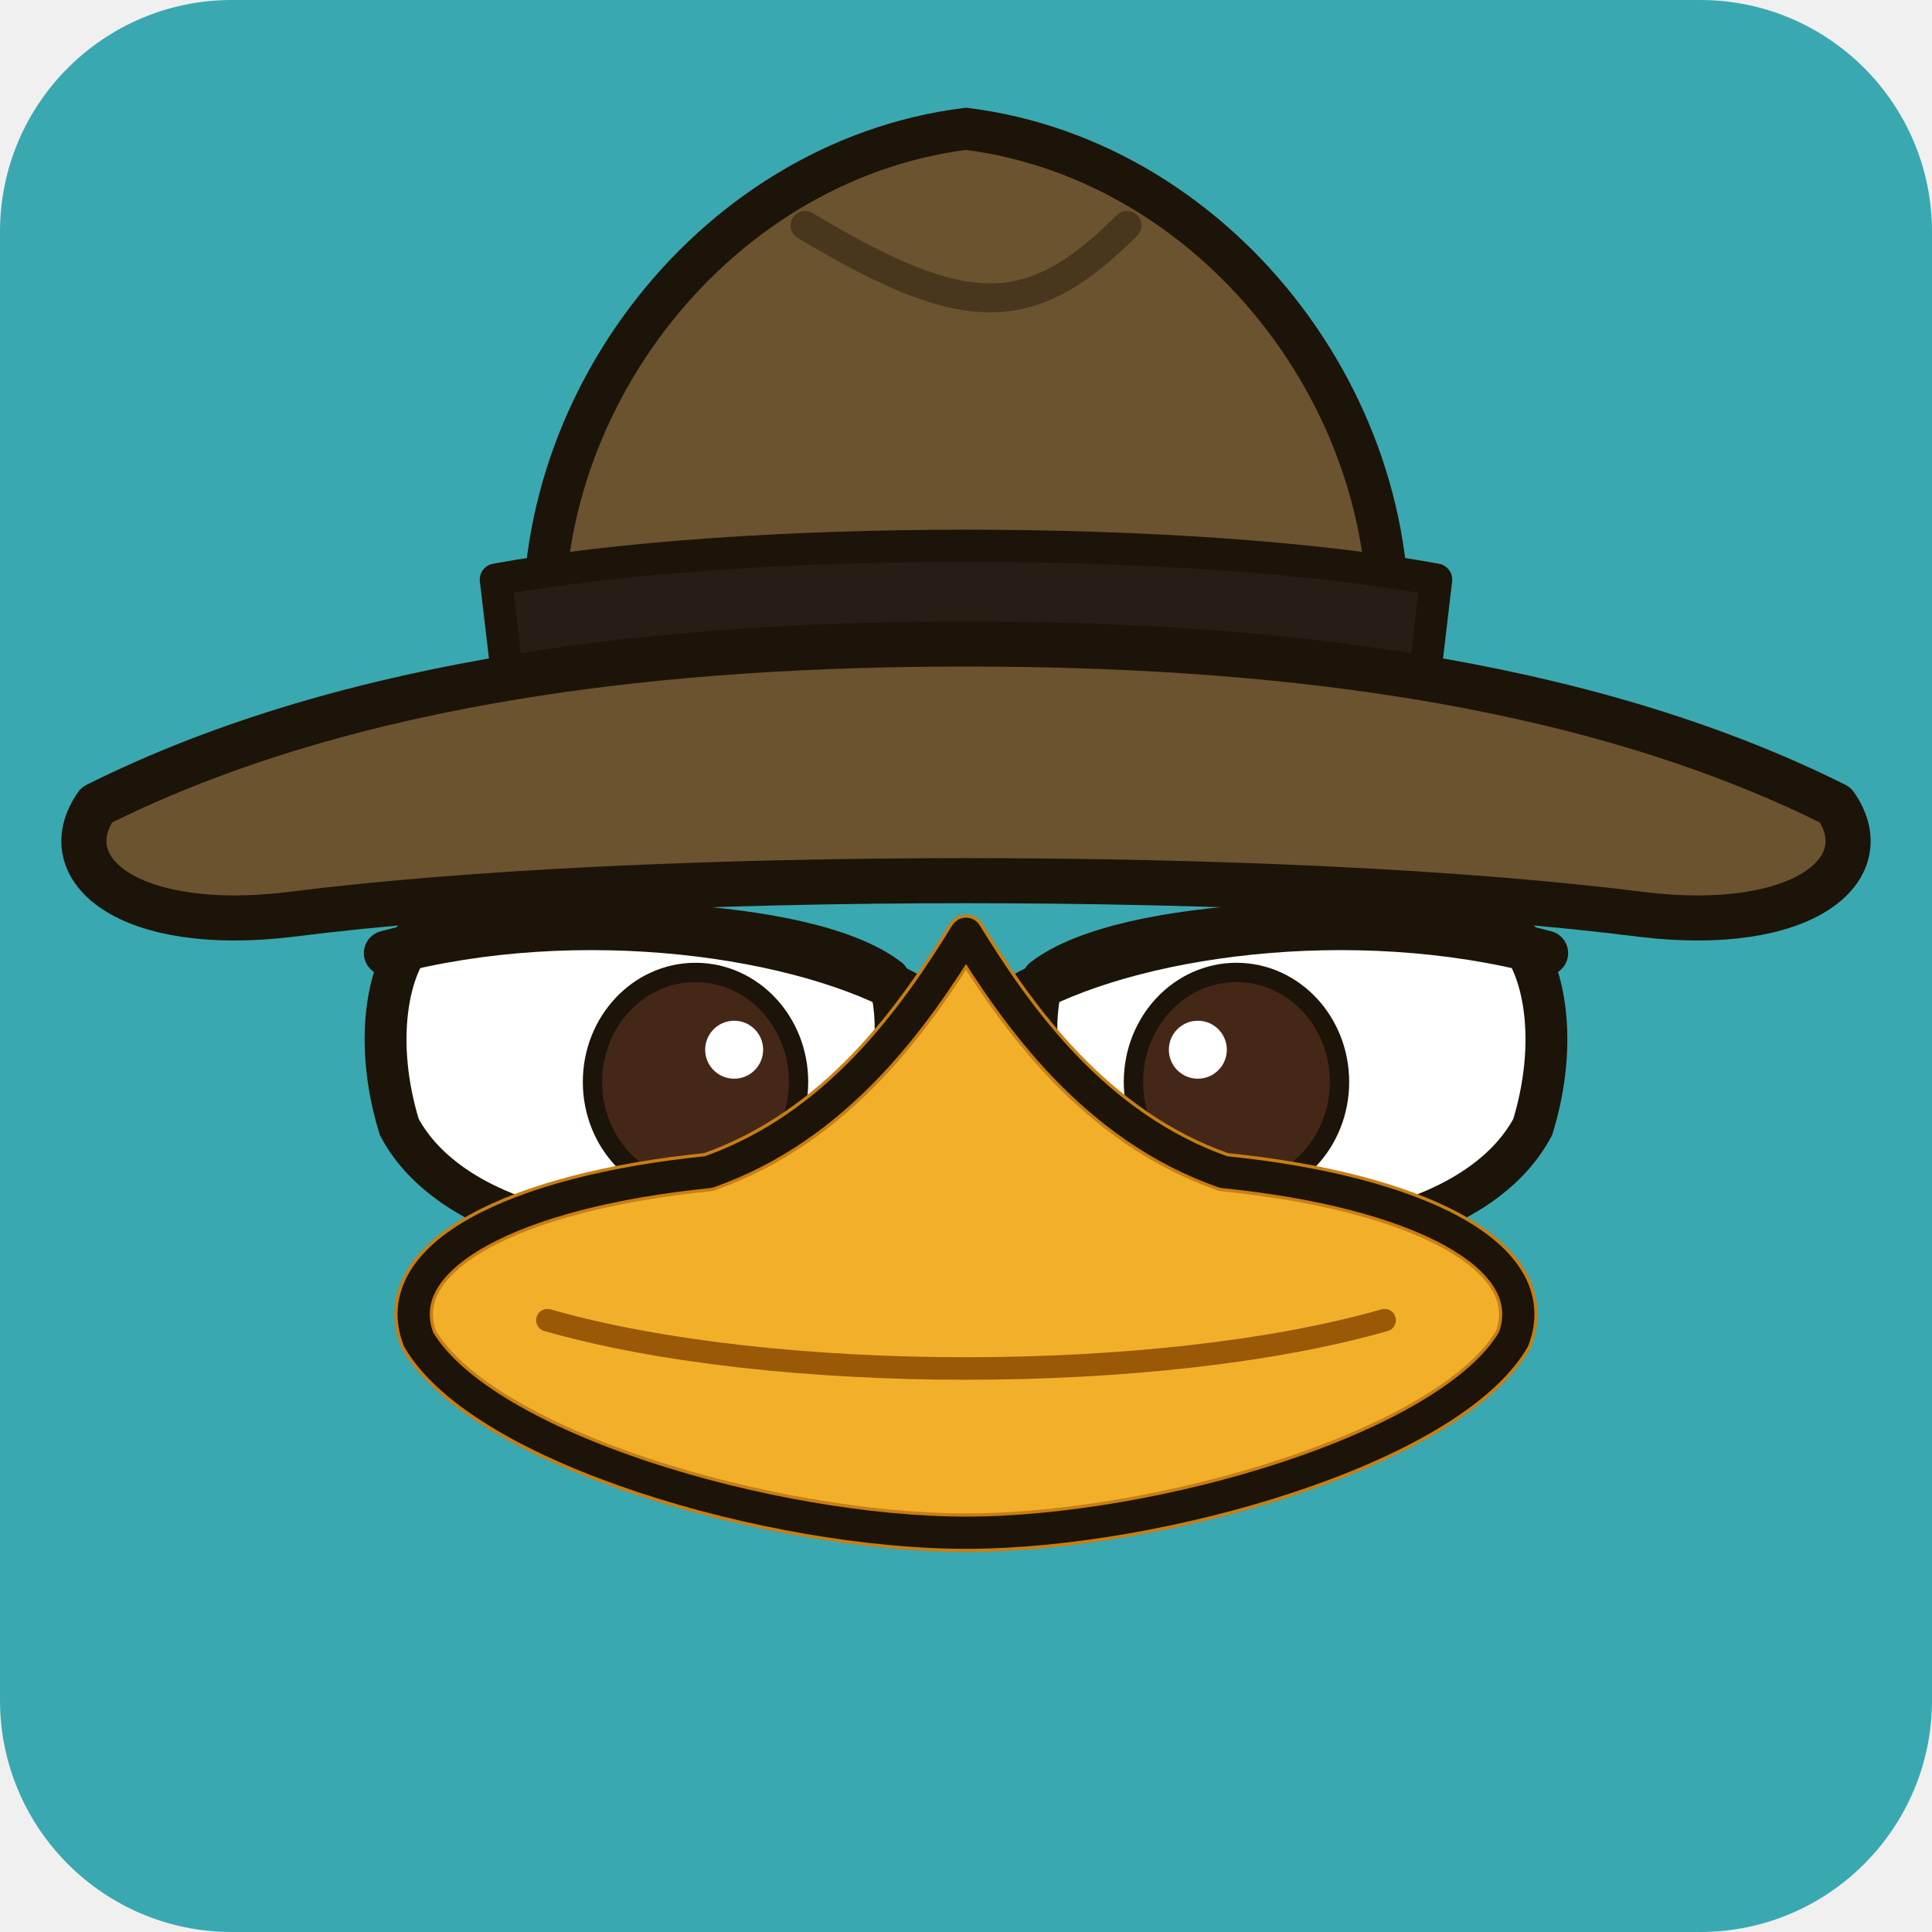
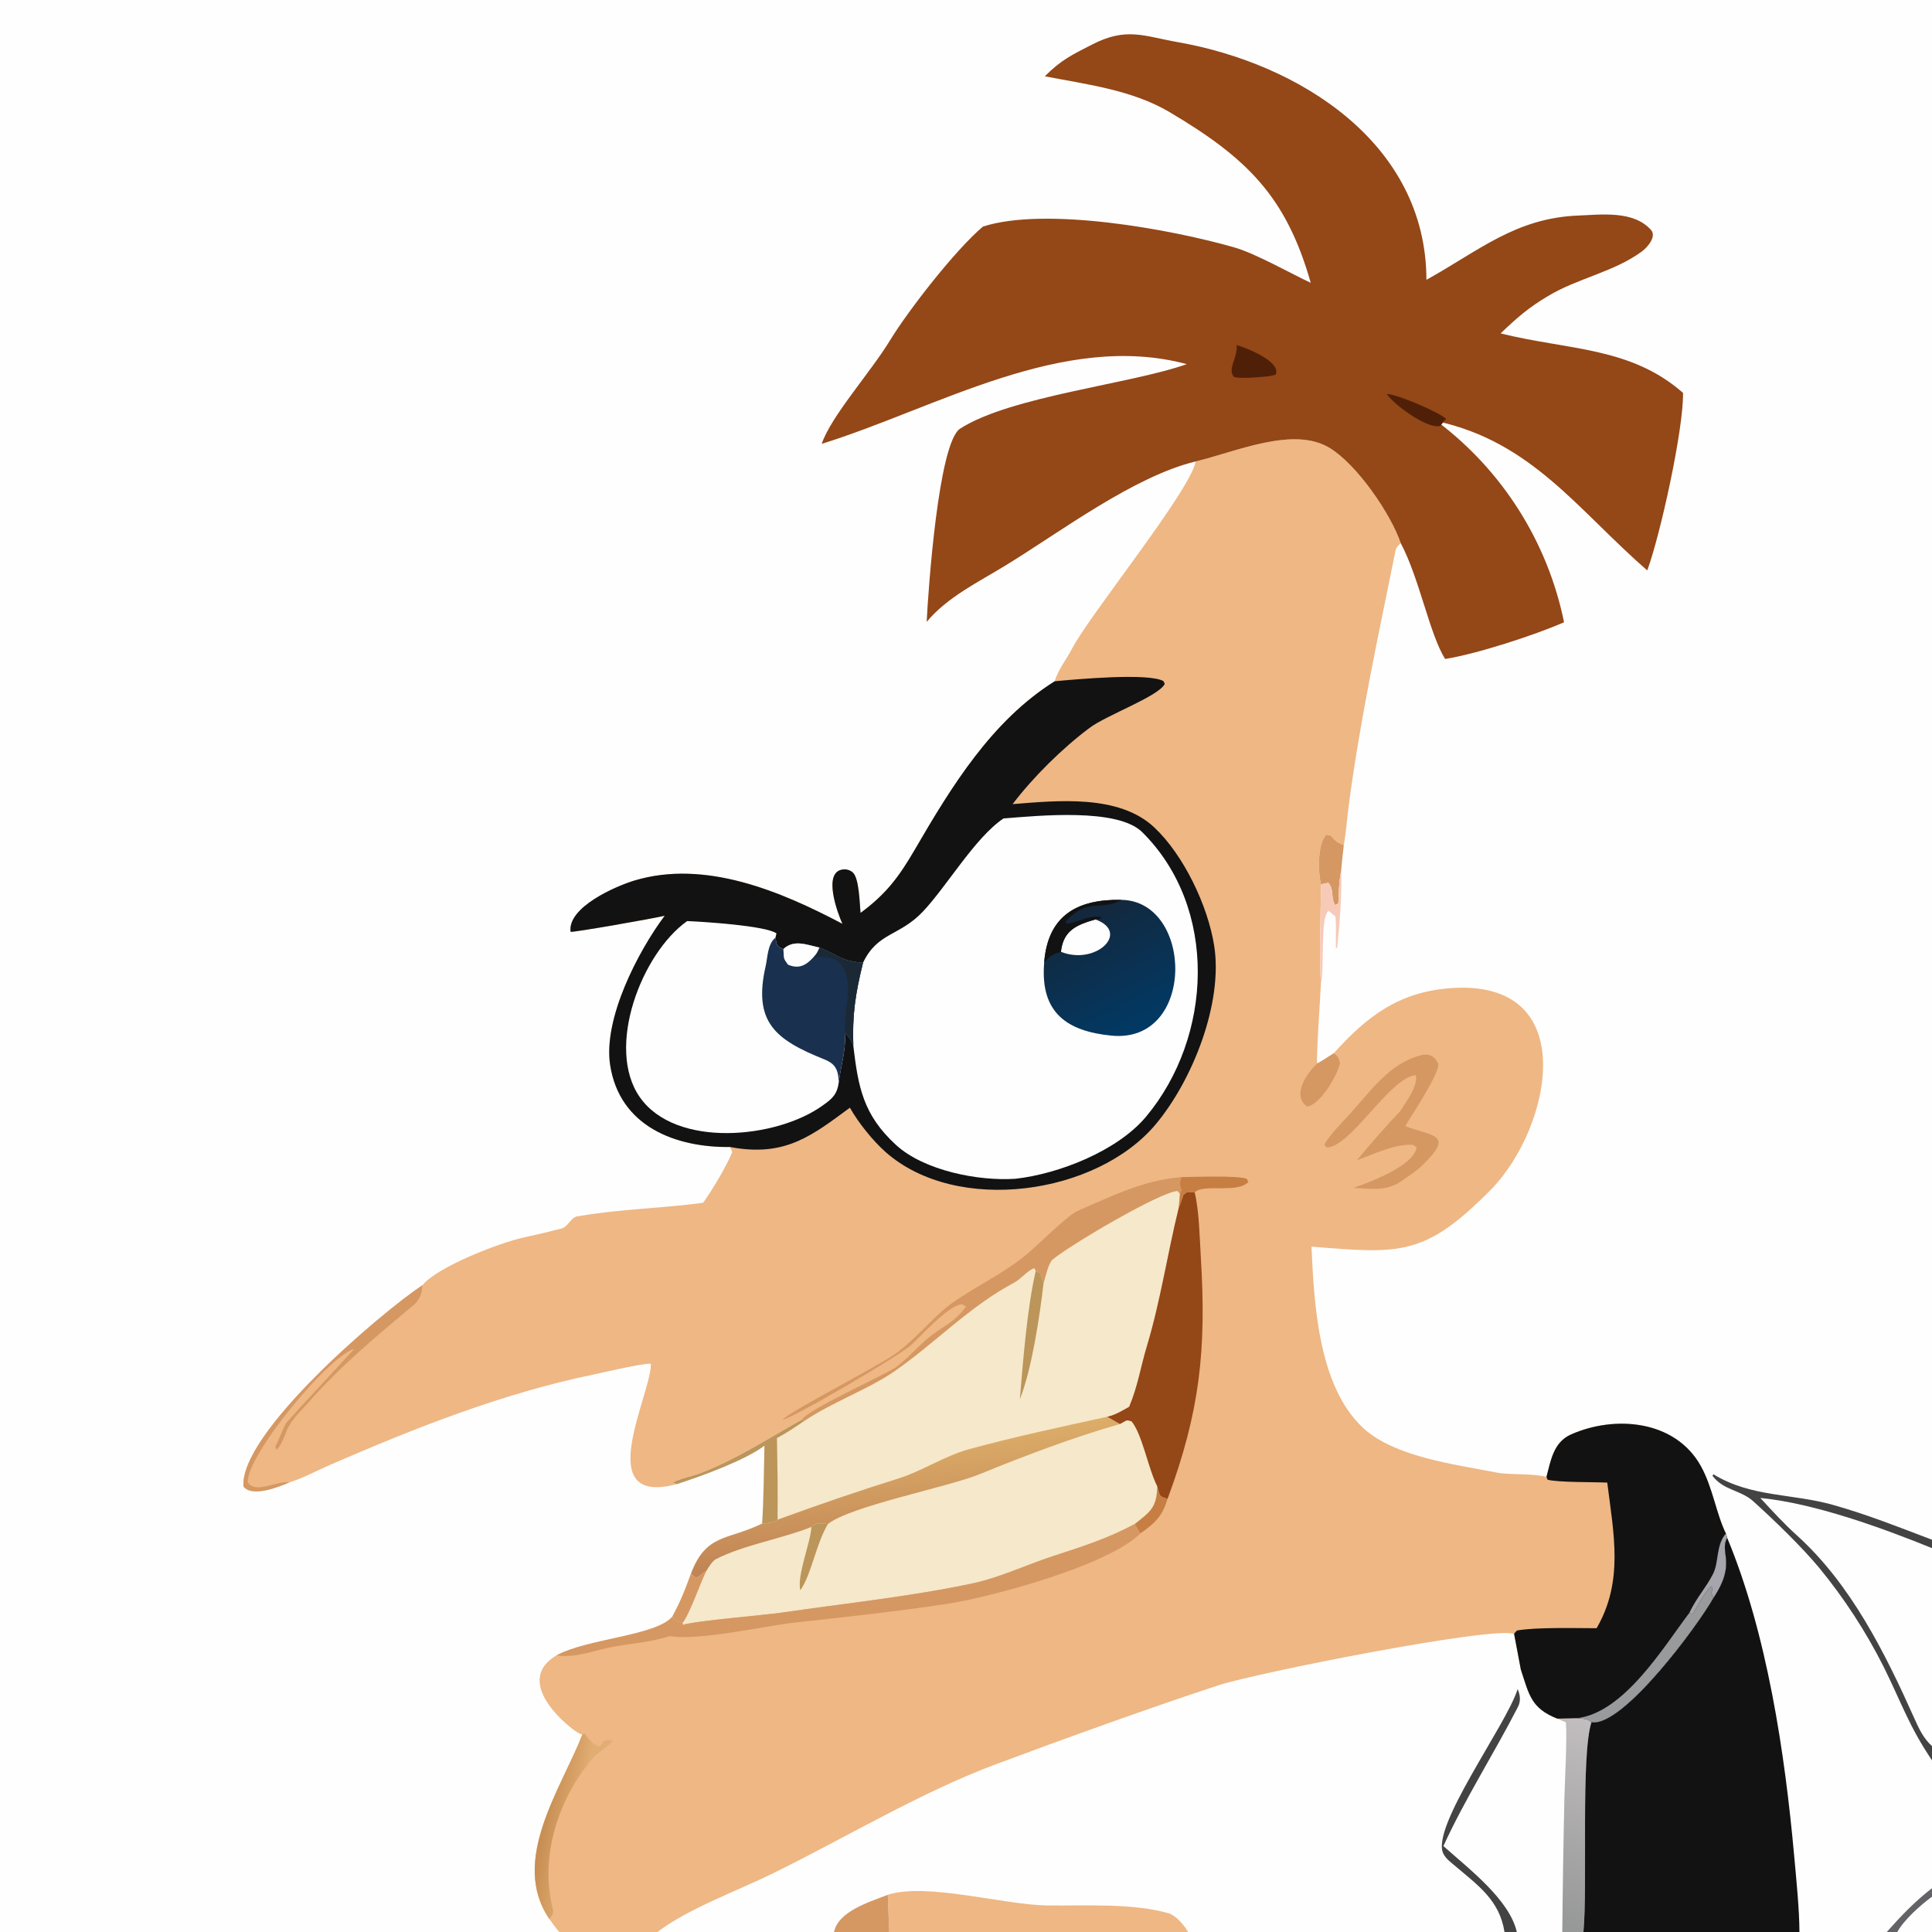
- <svg xmlns="http://www.w3.org/2000/svg" viewBox="0 0 300 300" width="100%" height="100%">
+ <svg xmlns="http://www.w3.org/2000/svg" version="1.1" style="display: block;" viewBox="0 0 1024 1024" width="256" height="256" preserveAspectRatio="none">
  <defs>
-     <clipPath id="squircleClip">
-       <rect x="0" y="0" width="300" height="300" rx="36" ry="36" />
-     </clipPath>
+     <linearGradient id="Gradient1" gradientUnits="userSpaceOnUse" x1="289.248" y1="963.302" x2="306.927" y2="966.546">
+       <stop class="stop0" offset="0" stop-opacity="1" stop-color="rgb(200,143,84)" />
+       <stop class="stop1" offset="1" stop-opacity="1" stop-color="rgb(225,173,114)" />
+     </linearGradient>
+     <linearGradient id="Gradient2" gradientUnits="userSpaceOnUse" x1="480.5" y1="825.569" x2="474.601" y2="762.515">
+       <stop class="stop0" offset="0" stop-opacity="1" stop-color="rgb(192,131,84)" />
+       <stop class="stop1" offset="1" stop-opacity="1" stop-color="rgb(220,173,105)" />
+     </linearGradient>
+     <linearGradient id="Gradient3" gradientUnits="userSpaceOnUse" x1="820.934" y1="1017.51" x2="848.997" y2="915.475">
+       <stop class="stop0" offset="0" stop-opacity="1" stop-color="rgb(151,152,152)" />
+       <stop class="stop1" offset="1" stop-opacity="1" stop-color="rgb(193,189,190)" />
+     </linearGradient>
+     <linearGradient id="Gradient4" gradientUnits="userSpaceOnUse" x1="571.289" y1="481.852" x2="603.346" y2="544.335">
+       <stop class="stop0" offset="0" stop-opacity="1" stop-color="rgb(20,39,59)" />
+       <stop class="stop1" offset="1" stop-opacity="1" stop-color="rgb(2,57,100)" />
+     </linearGradient>
  </defs>
-   <g clip-path="url(#squircleClip)">
-     <rect width="300" height="300" fill="#3AA8B0" />
-     <path d="       M 85 105       C 80 65, 110 25, 150 20       C 190 25, 220 65, 215 105       Z" fill="#6B532F" stroke="#1C1408" stroke-width="6.5" stroke-linejoin="round" />
-     <path d="M 125 35 C 150 50, 160 50, 175 35" fill="none" stroke="#48371C" stroke-width="4.5" stroke-linecap="round" />
-     <path d="       M 79 107       C 115 100, 185 100, 221 107       L 223 90       C 185 83, 115 83, 77 90       Z" fill="#261E14" stroke="#1C1408" stroke-width="5" stroke-linejoin="round" />
-     <path d="       M 15 125       C 55 105, 105 100, 150 100       C 195 100, 245 105, 285 125       C 292 135, 280 145, 255 142       C 200 135, 100 135, 45 142       C 20 145, 8 135, 15 125       Z" fill="#6B532F" stroke="#1C1408" stroke-width="7" stroke-linejoin="round" />
-     <path d="       M 65 145       C 85 142, 125 142, 138 152       C 142 165, 135 188, 115 192       C 95 195, 70 190, 62 175       C 58 162, 60 150, 65 145       Z" fill="#FFFFFF" stroke="#1C1408" stroke-width="6.5" stroke-linejoin="round" />
-     <ellipse cx="108" cy="168" rx="16" ry="17" fill="#452718" stroke="#1C1408" stroke-width="3" />
-     <circle cx="114" cy="163" r="4.5" fill="#FFFFFF" />
-     <path d="       M 235 145       C 215 142, 175 142, 162 152       C 158 165, 165 188, 185 192       C 205 195, 230 190, 238 175       C 242 162, 240 150, 235 145       Z" fill="#FFFFFF" stroke="#1C1408" stroke-width="6.5" stroke-linejoin="round" />
-     <ellipse cx="192" cy="168" rx="16" ry="17" fill="#452718" stroke="#1C1408" stroke-width="3" />
-     <circle cx="186" cy="163" r="4.5" fill="#FFFFFF" />
-     <path d="M 60 148 C 90 140, 125 145, 142 155" fill="none" stroke="#1C1408" stroke-width="7" stroke-linecap="round" />
-     <path d="M 240 148 C 210 140, 175 145, 158 155" fill="none" stroke="#1C1408" stroke-width="7" stroke-linecap="round" />
-     <path d="       M 150 145       C 142 158, 130 175, 110 182       C 80 185, 60 195, 65 208       C 75 225, 120 238, 150 238       C 180 238, 225 225, 235 208       C 240 195, 220 185, 190 182       C 170 175, 158 158, 150 145       Z" fill="#F2B02A" stroke="#C97E12" stroke-width="6" stroke-linejoin="round" />
-     <path d="M 85 205 C 120 215, 180 215, 215 205" fill="none" stroke="#9A5907" stroke-width="3.5" stroke-linecap="round" />
-     <path d="       M 150 145       C 142 158, 130 175, 110 182       C 80 185, 60 195, 65 208       C 75 225, 120 238, 150 238       C 180 238, 225 225, 235 208       C 240 195, 220 185, 190 182       C 170 175, 158 158, 150 145       Z" fill="none" stroke="#1C1408" stroke-width="5" stroke-linejoin="round" />
-   </g>
+   <path transform="translate(0,0)" fill="rgb(255,254,254)" d="M 0 0 L 1024 0 L 1024 816.097 L 1024 820.54 L 1024 925.476 L 1024 933.004 L 1024 1000.77 L 1024 1005.29 L 1024 1024 L 1005.59 1024 L 1000.01 1024 L 953.748 1024 L 839.253 1024 L 828.05 1024 L 803.945 1024 L 797.413 1024 L 629.731 1024 L 471.295 1024 L 442.053 1024 L 348.497 1024 L 296.414 1024 L 0 1024 L 0 0 z" />
+   <path transform="translate(0,0)" fill="rgb(238,183,132)" d="M 633.705 244.577 C 655.456 239.346 685.698 225.698 704.874 237.488 C 719.341 246.383 737.204 272.406 742.449 287.949 C 741.298 288.821 739.97 290.288 739.675 291.745 C 730.577 336.687 720.827 381.519 714.842 427.032 C 713.973 433.638 713.422 441.543 712.24 447.896 C 708.623 446.575 707.806 445.659 705.241 442.835 L 703.034 442.404 C 698.18 446.933 698.523 462.722 700.24 468.854 C 699.974 483.685 699.079 506.876 700.117 521.299 C 699.962 526.522 697.376 561.911 698.21 563.652 C 700.806 562.282 704.344 559.896 706.918 558.262 C 724.584 538.478 741.578 525.942 768.081 523.799 C 838.87 518.075 822.523 597.363 790.406 630.344 C 755.131 666.094 742.254 664.55 695.107 660.743 C 696.478 690.608 698.621 734.552 722.384 756.731 C 739.097 772.331 771.714 776.226 793.604 780.547 C 799.733 781.757 812.42 780.884 819.657 782.751 C 821.92 774.185 823.384 764.423 832.612 760.319 C 855.869 749.975 887.855 752.568 901.473 777.035 C 907.74 788.294 909.577 802.142 914.748 812.765 L 915.449 815.081 C 911.058 823.231 920.708 828.063 908.128 846.999 C 900.023 861.448 860.128 915.613 843.511 912.854 C 837.79 930.211 841.562 999.759 839.253 1024 L 828.05 1024 L 803.945 1024 L 797.413 1024 L 629.731 1024 L 471.295 1024 L 442.053 1024 L 348.497 1024 L 296.414 1024 C 294.48 1021.74 292.938 1019.56 291.2 1017.16 C 270.028 986.189 297.486 948.064 308.637 919.392 C 306.252 918.697 303.907 916.773 301.958 915.184 C 289.996 905.433 276.793 888.069 294.946 877.387 C 311.569 868.402 347.664 867.075 356.328 856.877 C 360.987 848.151 362.776 843.502 366.225 834.085 C 374.265 812.916 385.173 816.498 403.142 807.925 L 403.94 807.538 C 406.997 807.227 409.568 807.235 412.112 805.478 C 412.236 791.055 412.121 776.63 411.766 762.21 C 417.163 759.339 421.197 756.565 426.231 753.161 L 425.024 752.409 C 407.452 762.238 390.656 773.231 371.673 780.639 C 367.277 782.354 360.348 783.628 356.64 785.779 L 358.742 786.624 C 313.009 798.715 345.091 739.561 345.011 722.839 C 341.134 722.341 319.084 727.601 314.219 728.61 C 265.991 738.617 220.097 756.831 175.051 776.365 C 168.264 779.308 161.08 783.208 154.142 785.457 L 153.383 785.698 C 147.53 788.232 133.532 793.739 129.055 787.86 C 126.906 759.774 201.495 696.068 223.821 681.236 C 231.884 671.383 264.655 658.712 277.577 655.903 C 284.17 654.47 291.177 652.795 297.722 651.117 C 301.243 650.215 302.705 644.502 306.983 644.566 C 328.748 640.732 350.771 640.507 372.665 637.485 C 377.204 631.271 385.364 617.633 388.108 610.605 L 386.927 607.93 C 358.075 608.277 328.439 597.041 323.402 564.526 C 319.614 540.067 338.087 504.378 352.303 485.368 C 346.713 486.74 303.727 494.305 302.431 493.874 C 300.659 480.93 326.224 469.698 336.423 466.654 C 373.835 455.488 413.84 472.419 446.508 489.648 C 443.884 483.908 435.769 461.809 446.977 460.82 C 448.767 460.647 450.55 461.203 451.923 462.363 C 455.417 465.37 455.596 478.702 456.096 483.868 C 469.669 473.865 476.479 464.742 484.911 450.249 C 504.382 416.779 525.594 382.063 559.023 361.078 C 560.822 354.891 565.638 348.834 568.074 344.053 C 577.102 326.334 631.094 259.956 633.705 244.577 z" />
+   <path transform="translate(0,0)" fill="rgb(18,18,18)" d="M 559.023 361.078 C 569.926 360.08 608.789 356.476 616.641 361.003 L 617.338 362.466 C 614.201 369.053 586.695 378.89 577.436 385.832 C 562.895 396.734 547.724 411.749 536.699 426.199 C 560.314 424.354 593.013 420.848 611.827 438.575 C 627.449 453.294 640.185 480.091 643.528 501.192 C 648.356 531.667 632.017 572.662 612.537 595.919 C 581.265 633.255 507.208 643.979 469.427 610.643 C 462.577 604.567 454.952 595.076 450.461 587.088 C 430.545 601.848 416.863 612.427 390.431 608.528 C 389.259 608.356 388.09 608.156 386.927 607.93 C 358.075 608.277 328.439 597.041 323.402 564.526 C 319.614 540.067 338.087 504.378 352.303 485.368 C 346.713 486.74 303.727 494.305 302.431 493.874 C 300.659 480.93 326.224 469.698 336.423 466.654 C 373.835 455.488 413.84 472.419 446.508 489.648 C 443.884 483.908 435.769 461.809 446.977 460.82 C 448.767 460.647 450.55 461.203 451.923 462.363 C 455.417 465.37 455.596 478.702 456.096 483.868 C 469.669 473.865 476.479 464.742 484.911 450.249 C 504.382 416.779 525.594 382.063 559.023 361.078 z" />
+   <path transform="translate(0,0)" fill="rgb(255,254,254)" d="M 531.879 433.799 C 550.248 432.358 592.294 428.066 605.412 441.069 C 645.834 481.135 642.826 549.554 607.397 591.904 C 592.269 609.987 561.228 622.214 538.177 624.771 C 518.768 626.101 489.773 620.541 474.798 606.754 C 457.429 590.765 454.889 576.129 452.268 554.309 C 451.671 537.552 453.403 526.653 457.384 510.341 C 465.159 494.014 476.643 496.352 489.118 483.191 C 501.847 469.763 516.817 443.875 531.879 433.799 z" />
+   <path transform="translate(0,0)" fill="url(#Gradient4)" d="M 594.381 476.943 C 632.642 477.554 633.954 553.33 589.072 548.903 C 565.21 546.55 551.671 536.558 553.349 511.346 L 553.44 510.077 C 555.426 484.809 571.467 476.518 594.381 476.943 z" />
+   <path transform="translate(0,0)" fill="rgb(255,254,254)" d="M 580.594 487.313 C 599.362 494.136 580.651 511.912 562.309 504.461 C 563.579 493.049 570.657 490.198 580.594 487.313 z" />
+   <path transform="translate(0,0)" fill="rgb(18,18,18)" d="M 553.44 510.077 C 555.426 484.809 571.467 476.518 594.381 476.943 C 584.059 483.007 575.879 475.517 564.695 488.714 L 565.542 489.593 C 573.134 488.297 576.407 485.293 582.958 485.941 L 584.008 486.746 L 580.594 487.313 C 570.657 490.198 563.579 493.049 562.309 504.461 C 557.561 505.979 556.86 506.4 553.44 510.077 z" />
+   <path transform="translate(0,0)" fill="rgb(255,254,254)" d="M 364.196 488.192 C 372.736 488.512 406.246 490.689 411.545 494.728 L 411.005 496.954 C 411.589 500.149 411.431 501.845 415.204 503.027 C 420.792 497.809 427.428 500.716 434.317 502.25 C 445.288 506.693 445.373 509.207 457.384 510.341 C 453.403 526.653 451.671 537.552 452.268 554.309 C 450.967 550.846 450.451 550.353 448.09 547.597 C 447.848 559.287 446.104 562.534 444.593 573.534 C 443.73 579.937 441.263 582.269 436.066 585.911 C 411.758 603.521 358.202 608.82 339.129 581.546 C 320.799 555.335 340.032 505.364 364.196 488.192 z" />
+   <path transform="translate(0,0)" fill="rgb(26,48,79)" d="M 444.593 573.534 C 444.223 567.055 442.941 563.921 436.963 561.519 C 410.914 551.053 398.978 541.792 405.866 511.797 C 406.888 507.346 406.775 500.473 411.005 496.954 C 411.589 500.149 411.431 501.845 415.204 503.027 C 420.792 497.809 427.428 500.716 434.317 502.25 C 445.288 506.693 445.373 509.207 457.384 510.341 C 453.403 526.653 451.671 537.552 452.268 554.309 C 450.967 550.846 450.451 550.353 448.09 547.597 C 447.848 559.287 446.104 562.534 444.593 573.534 z" />
+   <path transform="translate(0,0)" fill="rgb(27,41,55)" d="M 434.317 502.25 C 445.288 506.693 445.373 509.207 457.384 510.341 C 453.403 526.653 451.671 537.552 452.268 554.309 C 450.967 550.846 450.451 550.353 448.09 547.597 C 446.169 536.979 453.846 520.324 445.425 510.796 C 441.809 506.704 436.095 507.442 431.046 507.448 C 432.942 505.399 433.151 504.807 434.317 502.25 z" />
+   <path transform="translate(0,0)" fill="rgb(255,254,254)" d="M 415.204 503.027 C 420.792 497.809 427.428 500.716 434.317 502.25 C 433.151 504.807 432.942 505.399 431.046 507.448 C 427.012 511.874 423.223 513.682 417.634 511.288 C 414.83 507.348 415.658 508.393 415.204 503.027 z" />
+   <path transform="translate(0,0)" fill="rgb(255,254,254)" d="M 348.497 1024 C 364.343 1011.77 391.061 1002.08 409.665 992.931 C 448.056 974.041 488.285 949.855 527.94 935.041 C 563.783 921.65 610.689 904.747 645.857 893.221 C 665.642 886.737 790.457 861.919 802.501 865.995 L 806.077 884.918 C 810.526 898.411 811.506 905.377 825.385 910.92 L 835.731 910.695 C 839.778 911.197 841.044 910.61 843.511 912.854 C 837.79 930.211 841.562 999.759 839.253 1024 L 828.05 1024 L 803.945 1024 L 797.413 1024 L 629.731 1024 L 471.295 1024 L 442.053 1024 L 348.497 1024 z" />
+   <path transform="translate(0,0)" fill="rgb(238,183,132)" d="M 470.561 1004.27 C 491.221 997.628 532.083 1009.68 555.343 1009.94 C 575.661 1010.16 600.275 1008.61 619.551 1014.11 C 623.393 1015.42 627.684 1020.38 629.731 1024 L 471.295 1024 L 470.561 1004.27 z" />
+   <path transform="translate(0,0)" fill="url(#Gradient3)" d="M 825.385 910.92 L 835.731 910.695 C 839.778 911.197 841.044 910.61 843.511 912.854 C 837.79 930.211 841.562 999.759 839.253 1024 L 828.05 1024 C 828.259 1000.32 828.631 976.642 829.165 952.967 C 829.4 944.236 830.673 920.555 829.932 912.887 L 825.385 910.92 z" />
+   <path transform="translate(0,0)" fill="rgb(67,67,68)" d="M 804.384 895.242 C 805.748 898.407 806.143 901.579 804.54 904.704 C 791.895 929.342 776.575 953.256 765.033 978.446 C 778.407 990.441 800.034 1006.77 803.945 1024 L 797.413 1024 C 794.804 1007.27 783.62 999.494 771.602 989.283 C 769.323 987.346 766.423 985.282 765.04 982.568 C 757.942 968.642 798.479 914.324 804.384 895.242 z" />
+   <path transform="translate(0,0)" fill="rgb(213,152,99)" d="M 442.053 1024 C 444.287 1012.93 460.977 1008.05 470.561 1004.27 L 471.295 1024 L 442.053 1024 z" />
+   <path transform="translate(0,0)" fill="rgb(246,232,202)" d="M 553.079 680.26 C 553.908 677.113 555.779 669.338 557.773 667.661 C 567.083 659.828 615.159 631.541 624.121 631.223 L 625.407 632.767 L 624.737 640.276 C 618.802 664.341 615.11 689.507 607.877 713.506 C 604.566 724.493 603.074 734.752 598.484 745.64 C 594.489 747.867 591.373 749.857 586.885 750.927 C 562.313 756.324 537.707 761.535 513.427 768.182 C 500.872 771.619 488.567 779.768 476.517 783.538 C 454.626 790.386 433.66 797.615 412.112 805.478 C 412.236 791.055 412.121 776.63 411.766 762.21 C 417.163 759.339 421.197 756.565 426.231 753.161 C 441.254 742.968 460.026 736.49 474.104 726.757 C 495.17 712.191 514.075 692.163 537.415 679.862 C 541.161 677.889 544.752 673.08 548.302 672.137 L 548.963 673.61 L 551.317 674.76 C 551.804 676.343 552.473 678.808 553.079 680.26 z" />
+   <path transform="translate(0,0)" fill="rgb(187,149,90)" d="M 548.963 673.61 L 551.317 674.76 C 551.804 676.343 552.473 678.808 553.079 680.26 C 551.104 697.615 546.816 726.027 540.541 741.61 C 542.289 720.889 544.357 693.638 548.963 673.61 z" />
+   <path transform="translate(0,0)" fill="rgb(246,232,202)" d="M 412.112 805.478 C 433.66 797.615 454.626 790.386 476.517 783.538 C 488.567 779.768 500.872 771.619 513.427 768.182 C 537.707 761.535 562.313 756.324 586.885 750.927 L 593.574 754.752 C 597.42 752.791 596.658 752.362 599.766 753.355 C 605.444 760.171 608.575 778.368 613.396 787.794 C 614.798 792.408 613.926 793.056 618.853 794.395 C 616.245 803.514 612.111 807.509 604.277 812.861 L 601.418 807.766 C 586.758 815.581 573.683 819.676 557.986 824.809 C 544.549 829.202 529.649 836.183 515.836 839.139 C 482.773 846.215 447.822 849.799 414.401 854.697 C 404.834 856.099 368.07 859.069 361.939 861.23 L 361.784 860.12 C 357.773 858.898 358.29 859.737 356.328 856.877 C 360.987 848.151 362.776 843.502 366.225 834.085 C 374.265 812.916 385.173 816.498 403.142 807.925 L 403.94 807.538 C 406.997 807.227 409.568 807.235 412.112 805.478 z" />
+   <path transform="translate(0,0)" fill="url(#Gradient2)" d="M 412.112 805.478 C 433.66 797.615 454.626 790.386 476.517 783.538 C 488.567 779.768 500.872 771.619 513.427 768.182 C 537.707 761.535 562.313 756.324 586.885 750.927 L 593.574 754.752 C 568.966 761.805 543.102 771.568 519.382 781.285 C 502.305 788.281 450.852 798.153 438.786 807.788 C 435.488 807.423 432.696 806.872 430.026 809.328 C 414.241 815.633 394.349 818.769 379.419 826.39 C 377.597 827.32 375.441 830.847 374.355 832.671 C 371.639 833.882 372.056 835.157 368.765 836.201 L 366.225 834.085 C 374.265 812.916 385.173 816.498 403.142 807.925 L 403.94 807.538 C 406.997 807.227 409.568 807.235 412.112 805.478 z" />
+   <path transform="translate(0,0)" fill="rgb(187,149,90)" d="M 430.026 809.328 C 432.696 806.872 435.488 807.423 438.786 807.788 C 432.341 818.812 430.404 833.413 424.458 842.521 L 423.777 842.575 L 425.017 841.458 L 424.171 842.554 C 422.226 835.506 430.041 816.14 430.026 809.328 z" />
+   <path transform="translate(0,0)" fill="rgb(213,152,99)" d="M 366.225 834.085 L 368.765 836.201 C 372.056 835.157 371.639 833.882 374.355 832.671 C 370.9 839.738 365.409 855.846 361.784 860.12 C 357.773 858.898 358.29 859.737 356.328 856.877 C 360.987 848.151 362.776 843.502 366.225 834.085 z" />
+   <path transform="translate(0,0)" fill="rgb(199,126,67)" d="M 613.396 787.794 C 614.798 792.408 613.926 793.056 618.853 794.395 C 616.245 803.514 612.111 807.509 604.277 812.861 L 601.418 807.766 C 609.917 801.052 613.012 799.078 613.396 787.794 z" />
+   <path transform="translate(0,0)" fill="rgb(18,18,18)" d="M 819.657 782.751 C 821.92 774.185 823.384 764.423 832.612 760.319 C 855.869 749.975 887.855 752.568 901.473 777.035 C 907.74 788.294 909.577 802.142 914.748 812.765 L 915.449 815.081 C 911.058 823.231 920.708 828.063 908.128 846.999 C 900.023 861.448 860.128 915.613 843.511 912.854 C 841.044 910.61 839.778 911.197 835.731 910.695 L 825.385 910.92 C 811.506 905.377 810.526 898.411 806.077 884.918 L 802.501 865.995 C 802.775 865.48 803.644 864.628 804.037 864.201 C 813.941 862.394 835.15 862.964 846.235 862.988 C 860.618 838.199 855.324 813.211 851.88 785.818 C 844.793 785.457 825.929 785.772 820.247 784.276 L 819.657 782.751 z" />
+   <path transform="translate(0,0)" fill="rgb(152,154,155)" d="M 895.32 854.946 C 895.855 855.196 896.654 855.241 897.295 855.337 C 899.947 850.793 903.377 844.149 907.086 840.704 C 908.829 844.526 905.631 841.911 908.128 846.999 C 900.023 861.448 860.128 915.613 843.511 912.854 C 841.044 910.61 839.778 911.197 835.731 910.695 C 860.704 907.897 881.767 872.882 894.982 855.386 L 895.32 854.946 z" />
+   <path transform="translate(0,0)" fill="rgb(166,164,172)" d="M 914.748 812.765 L 915.449 815.081 C 911.058 823.231 920.708 828.063 908.128 846.999 C 905.631 841.911 908.829 844.526 907.086 840.704 C 903.377 844.149 899.947 850.793 897.295 855.337 C 896.654 855.241 895.855 855.196 895.32 854.946 C 899.485 846.325 904.059 841.809 907.924 834.251 C 911.186 827.871 909.35 819.183 914.748 812.765 z" />
+   <path transform="translate(0,0)" fill="rgb(148,71,23)" d="M 624.737 640.276 C 625.565 638.383 626.522 635.309 627.233 633.267 C 629.882 631.204 629.074 631.815 633.198 632.006 C 635.578 641.528 635.843 656.196 636.459 666.274 C 639.467 715.457 635.999 748.096 618.853 794.395 C 613.926 793.056 614.798 792.408 613.396 787.794 C 608.575 778.368 605.444 760.171 599.766 753.355 C 596.658 752.362 597.42 752.791 593.574 754.752 L 586.885 750.927 C 591.373 749.857 594.489 747.867 598.484 745.64 C 603.074 734.752 604.566 724.493 607.877 713.506 C 615.11 689.507 618.802 664.341 624.737 640.276 z" />
+   <path transform="translate(0,0)" fill="rgb(213,152,99)" d="M 361.939 861.23 C 368.07 859.069 404.834 856.099 414.401 854.697 C 447.822 849.799 482.773 846.215 515.836 839.139 C 529.649 836.183 544.549 829.202 557.986 824.809 C 573.683 819.676 586.758 815.581 601.418 807.766 L 604.277 812.861 C 587.794 829.452 526.258 846.367 501.98 850.071 C 477.132 853.862 446.929 857.217 421.789 859.937 C 405.985 861.647 369.374 869.959 355.014 867.128 C 345.866 870.276 334.767 871.029 325.123 872.799 C 315.505 874.564 304.522 879.027 294.946 877.387 C 311.569 868.402 347.664 867.075 356.328 856.877 C 358.29 859.737 357.773 858.898 361.784 860.12 L 361.939 861.23 z" />
+   <path transform="translate(0,0)" fill="rgb(213,152,99)" d="M 425.024 752.409 C 428.284 747.121 466.623 729.762 474.069 725.156 C 480.985 720.501 487.21 712.642 493.75 707.751 C 501.82 701.715 505.523 700.953 512.03 692.554 L 510.034 691.339 C 503.583 691.03 488.197 707.917 483.388 712.493 C 477.112 718.466 418.074 752.895 414.833 752.399 C 420.102 747.14 464.948 724.463 474.765 717.387 C 485.59 709.587 495.005 697.614 504.019 691.091 C 516.465 682.085 531.367 675.433 544.089 664.898 C 549.929 660.063 566.002 644.052 570.884 641.931 C 589.678 633.767 605.673 625.649 626.037 623.903 C 625.182 627.279 625.198 627.673 626.234 631 L 625.407 632.767 L 624.121 631.223 C 615.159 631.541 567.083 659.828 557.773 667.661 C 555.779 669.338 553.908 677.113 553.079 680.26 C 552.473 678.808 551.804 676.343 551.317 674.76 L 548.963 673.61 L 548.302 672.137 C 544.752 673.08 541.161 677.889 537.415 679.862 C 514.075 692.163 495.17 712.191 474.104 726.757 C 460.026 736.49 441.254 742.968 426.231 753.161 L 425.024 752.409 z" />
+   <path transform="translate(0,0)" fill="url(#Gradient1)" d="M 308.637 919.392 L 309.627 918.731 C 312.227 921.699 314.429 925.185 317.961 925.671 C 320.484 922.368 319.244 923.076 322.585 922.174 L 324.812 922.784 C 321.367 926.649 317.266 928.122 313.391 932.804 C 296.074 953.729 286.492 982.767 292.523 1009.74 C 293.424 1013.77 293.901 1013.41 291.2 1017.16 C 270.028 986.189 297.486 948.064 308.637 919.392 z" />
+   <path transform="translate(0,0)" fill="rgb(213,152,99)" d="M 223.821 681.236 C 223.952 685.08 222.23 689.178 219.349 691.587 C 199.646 708.061 180.456 723.96 163.406 743.406 C 160.009 747.28 155.885 751.068 153.303 755.553 C 151.223 759.051 149.567 766.075 146.511 768.407 L 145.949 766.851 C 147.271 764.316 150.891 755.053 151.809 754.028 C 163.594 740.881 175.943 727.982 187.806 714.89 C 173.705 719.165 131.105 770.925 131.276 785.546 C 135.433 792.108 145.984 784.804 153.383 785.698 C 147.53 788.232 133.532 793.739 129.055 787.86 C 126.906 759.774 201.495 696.068 223.821 681.236 z" />
+   <path transform="translate(0,0)" fill="rgb(213,152,99)" d="M 706.918 558.262 C 709.355 560.08 709.438 560.535 710.247 563.502 C 708.802 569.967 699.739 585.628 692.797 586.49 C 684.459 580.623 692.658 568.745 698.21 563.652 C 700.806 562.282 704.344 559.896 706.918 558.262 z" />
+   <path transform="translate(0,0)" fill="rgb(199,126,67)" d="M 626.037 623.903 C 632.119 623.853 657.104 622.871 660.852 624.865 L 661.665 626.494 C 655.608 632.759 637.468 627.202 633.198 632.006 C 629.074 631.815 629.882 631.204 627.233 633.267 C 626.522 635.309 625.565 638.383 624.737 640.276 L 625.407 632.767 L 626.234 631 C 625.198 627.673 625.182 627.279 626.037 623.903 z" />
+   <path transform="translate(0,0)" fill="rgb(213,152,99)" d="M 742.18 588.855 C 745.203 584.101 751.694 575.584 750.415 569.876 C 736.689 570.812 715.612 608.628 702.996 608.144 L 701.94 606.602 C 705.381 600.725 711.79 594.523 716.39 589.392 C 726.758 577.827 736.424 564.08 752.119 559.561 C 757.059 558.139 760.153 559.298 762.343 563.874 C 762.542 569.816 748.739 590.111 744.849 596.873 C 758.642 602.345 771.643 600.638 753.698 617.789 C 750.441 620.901 747.401 622.659 743.893 625.256 C 735.309 631.61 727.67 630.116 717.326 629.592 C 725.604 626.752 749.51 617.949 750.828 608.058 L 748.868 606.813 C 739.855 606.063 728.031 611.725 719.19 614.957 C 726.565 606.006 734.232 597.301 742.18 588.855 z" />
+   <path transform="translate(0,0)" fill="rgb(148,71,23)" d="M 553.769 40.447 C 562.478 31.681 568.287 29.007 579.034 23.506 C 597.111 14.252 606.341 19.185 624.247 22.333 C 688.324 33.596 755.932 75.682 756.032 148.301 C 783.768 132.977 803.288 115.513 836.622 114.235 C 848.832 113.767 865.758 111.462 875.063 121.87 C 878.214 125.396 873.076 131.178 870.296 133.229 C 855.4 144.218 836.111 147.44 820.326 157.013 C 810.067 163.089 804.035 168.432 795.35 176.714 C 831.341 185.655 864.116 183.731 892.038 208.233 C 892.369 227.512 879.957 283.711 873.08 302.342 C 836.295 270.331 811.932 234.169 761.541 223.229 C 796.294 249.315 820.286 287.229 828.983 329.804 C 813.25 336.711 782.624 346.632 765.933 349.266 C 757.679 336.043 752.321 306.526 742.449 287.949 C 737.204 272.406 719.341 246.383 704.874 237.488 C 685.698 225.698 655.456 239.346 633.705 244.577 C 600.907 252.538 562.286 281.736 533.159 299.586 C 518.736 308.426 501.956 316.534 491.154 329.621 C 491.983 312.773 497.382 234.552 508.903 227.172 C 535.719 209.994 599.181 203.588 629.021 192.999 C 563.39 175.406 496.479 216.267 435.509 235.26 C 440.562 220.442 461.07 197.873 471.795 180.293 C 481.393 164.562 506.357 132.431 520.983 120.088 C 554.407 109.345 621.253 121.639 654.356 131.173 C 665.697 134.44 684.789 145.311 694.714 149.889 C 681.794 104.397 661.235 83.924 619.943 59.448 C 600.161 47.723 576.35 44.786 553.769 40.447 z" />
+   <path transform="translate(0,0)" fill="rgb(79,32,7)" d="M 655.43 182.9 C 660.529 184.255 679.683 191.979 676.042 198.633 L 672.754 199.395 C 667.495 199.808 658.94 200.888 654.064 199.83 C 650.322 195.343 656.166 189.669 655.43 182.9 z" />
+   <path transform="translate(0,0)" fill="rgb(79,32,7)" d="M 735.005 208.821 C 740.185 208.786 763.474 218.715 766.554 222.156 L 765.445 222.919 C 764.921 223.733 763.692 225.77 762.947 225.872 C 755.294 226.92 738.169 213.789 735.005 208.821 z" />
+   <path transform="translate(0,0)" fill="rgb(18,18,18)" d="M 915.449 815.081 C 936.606 865.896 946.012 929.066 950.949 983.636 C 952.067 995.993 953.694 1011.91 953.748 1024 L 839.253 1024 C 841.562 999.759 837.79 930.211 843.511 912.854 C 860.128 915.613 900.023 861.448 908.128 846.999 C 920.708 828.063 911.058 823.231 915.449 815.081 z" />
+   <path transform="translate(0,0)" fill="rgb(255,254,254)" d="M 933.003 793.942 C 961.696 796.767 997.319 809.727 1024 820.54 L 1024 925.476 C 1019.54 921.41 1017.2 916.494 1014.8 911.124 C 999.164 876.163 981.047 839.607 952.207 813.608 C 945.665 807.71 939.075 800.555 933.003 793.942 z" />
+   <path transform="translate(0,0)" fill="rgb(67,67,68)" d="M 1024 933.004 C 1011.79 914.919 1007.89 902.659 998.43 883.544 C 988.991 864.8 977.506 847.159 964.185 830.943 C 954.74 819.616 940.425 805.789 929.24 795.683 C 922.587 789.67 913.499 790.003 907.655 782.215 L 908.143 781.391 C 928.156 793.66 949.592 791.433 971.721 797.676 C 989.775 802.77 1006.52 809.449 1024 816.097 L 1024 820.54 C 997.319 809.727 961.696 796.767 933.003 793.942 C 939.075 800.555 945.665 807.71 952.207 813.608 C 981.047 839.607 999.164 876.163 1014.8 911.124 C 1017.2 916.494 1019.54 921.41 1024 925.476 L 1024 933.004 z" />
+   <path transform="translate(0,0)" fill="rgb(187,149,90)" d="M 425.024 752.409 L 426.231 753.161 C 421.197 756.565 417.163 759.339 411.766 762.21 C 412.121 776.63 412.236 791.055 412.112 805.478 C 409.568 807.235 406.997 807.227 403.94 807.538 C 404.794 794.277 404.867 779.65 405.17 766.256 C 394.894 774.049 371.391 782.555 358.742 786.624 L 356.64 785.779 C 360.348 783.628 367.277 782.354 371.673 780.639 C 390.656 773.231 407.452 762.238 425.024 752.409 z" />
+   <path transform="translate(0,0)" fill="rgb(213,152,99)" d="M 700.24 468.854 C 698.523 462.722 698.18 446.933 703.034 442.404 L 705.241 442.835 C 707.806 445.659 708.623 446.575 712.24 447.896 C 711.785 452.283 711.179 457.088 710.866 461.446 L 710.678 462.367 C 709.625 467.717 709.559 473.419 709.345 478.882 L 707.597 479.694 C 705.147 475.343 707.332 471.963 704.078 467.908 C 702.581 468.176 701.683 468.281 700.24 468.854 z" />
+   <path transform="translate(0,0)" fill="rgb(247,202,184)" d="M 700.24 468.854 C 701.683 468.281 702.581 468.176 704.078 467.908 C 707.332 471.963 705.147 475.343 707.597 479.694 L 709.345 478.882 C 709.559 473.419 709.625 467.717 710.678 462.367 L 710.866 461.446 C 711.37 473.988 710.008 489.605 708.766 502.276 L 708.004 502.77 C 707.999 498.172 708.289 490.005 707.792 485.758 L 704.159 482.748 C 699.521 486.569 702.159 512.517 700.117 521.299 C 699.079 506.876 699.974 483.685 700.24 468.854 z" />
+   <path transform="translate(0,0)" fill="rgb(255,254,254)" d="M 1024 1005.29 L 1024 1024 L 1005.59 1024 C 1009.17 1017.53 1018.06 1009.58 1024 1005.29 z" />
+   <path transform="translate(0,0)" fill="rgb(98,98,103)" d="M 1024 1000.77 L 1024 1005.29 C 1018.06 1009.58 1009.17 1017.53 1005.59 1024 L 1000.01 1024 C 1007.99 1015.09 1014.56 1008.14 1024 1000.77 z" />
</svg>
